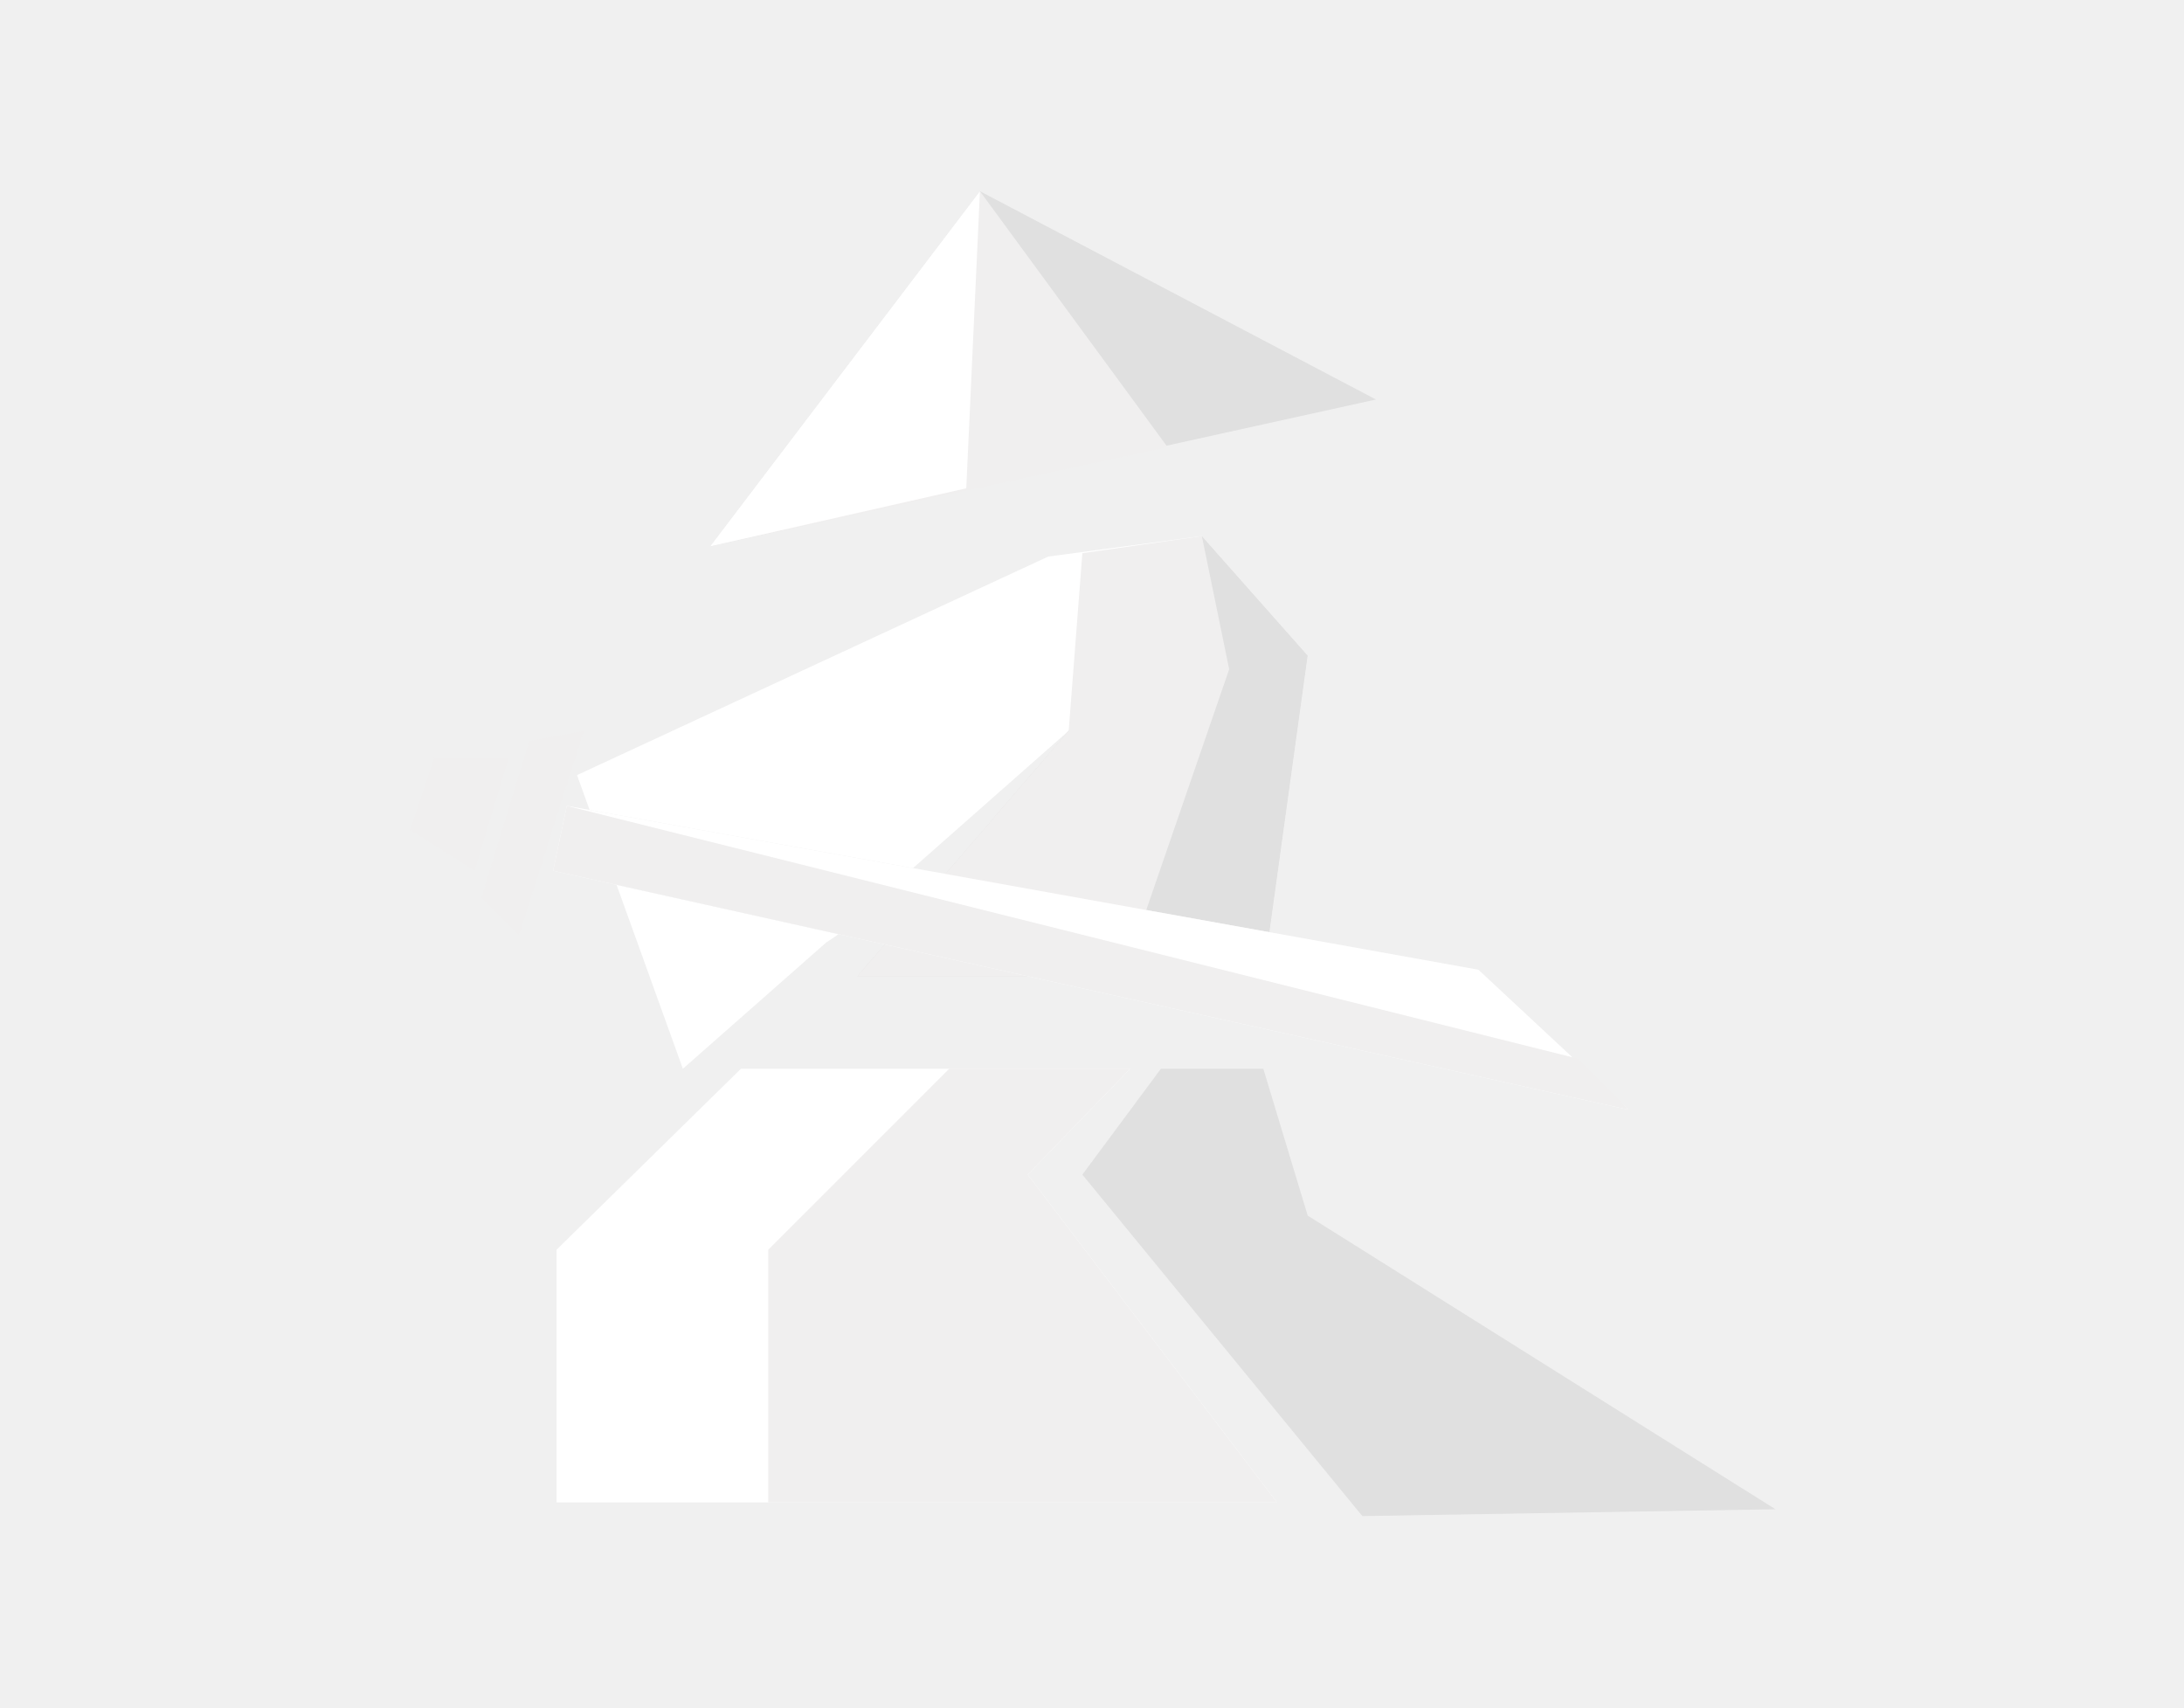
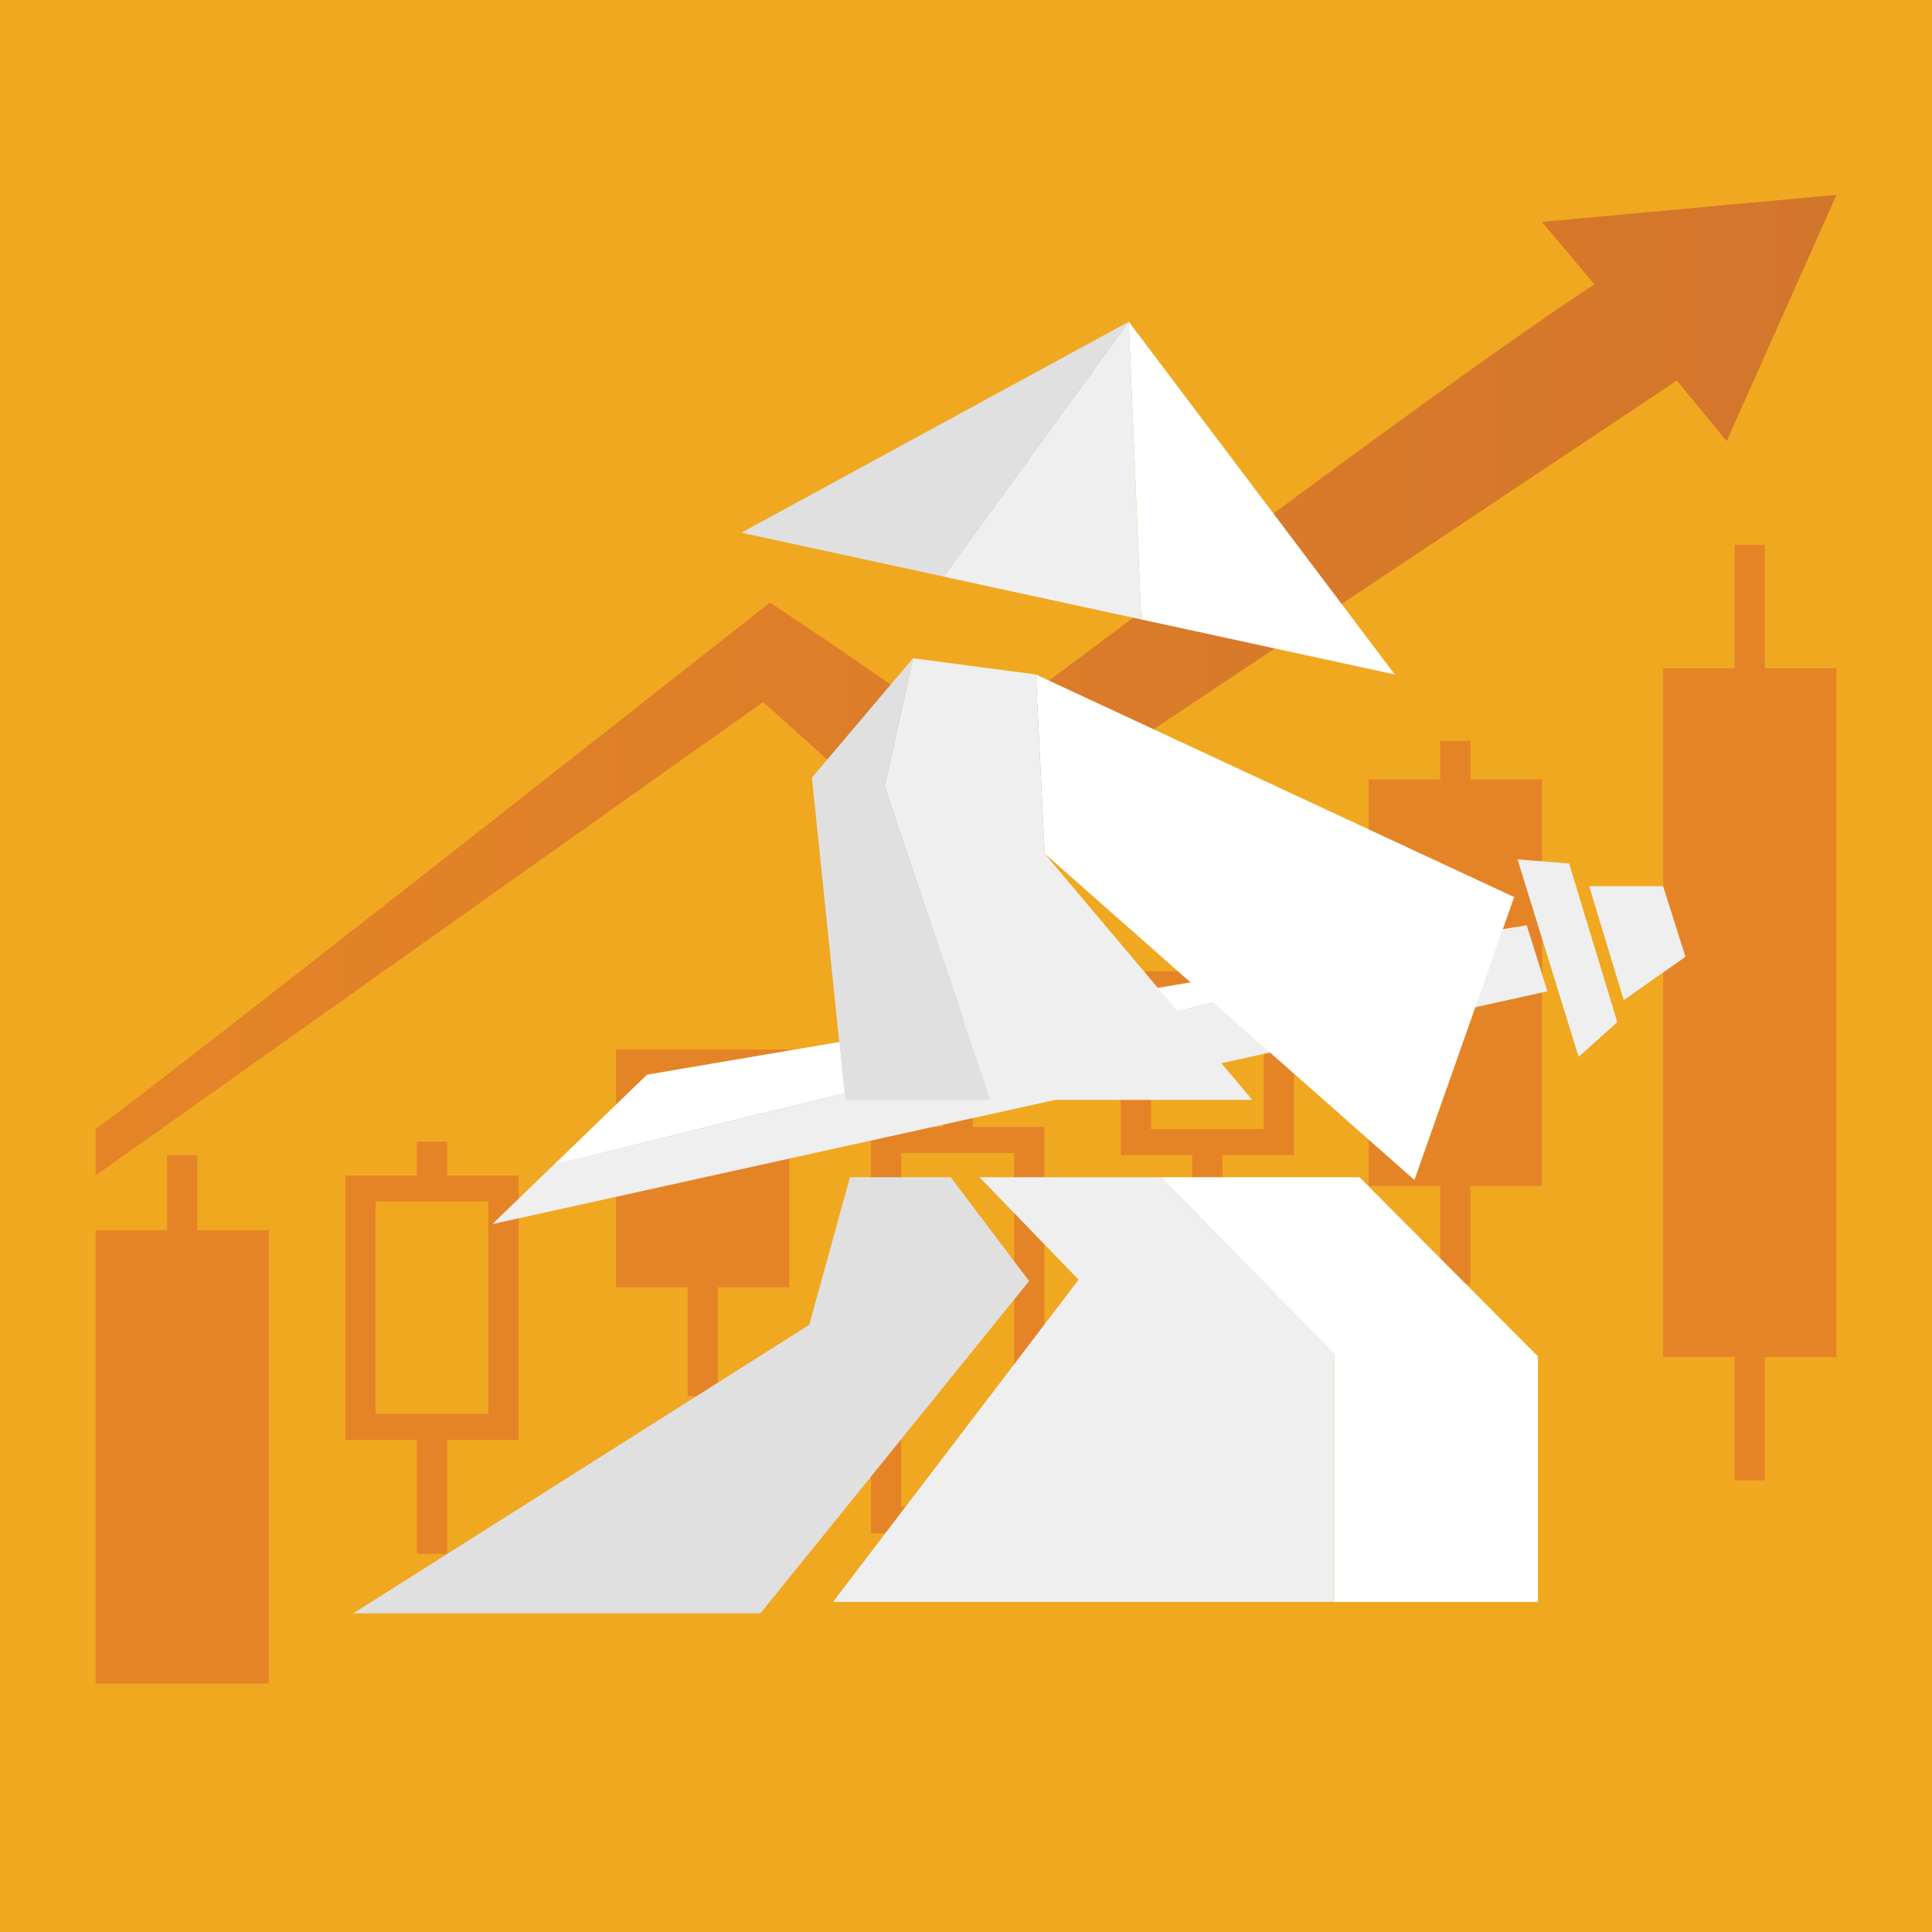
- <svg xmlns="http://www.w3.org/2000/svg" t="1558590683767" class="icon" style="" viewBox="0 0 1310 1024" version="1.1" p-id="1055" width="255.859" height="200">
+ <svg xmlns="http://www.w3.org/2000/svg" id="_图层_1" data-name="图层 1" viewBox="0 0 512 512">
  <defs>
-     <style type="text/css" />
+     <style>
+       .cls-1 {
+         fill: #fff;
+       }
+ 
+       .cls-2 {
+         fill: #e0e0e0;
+       }
+ 
+       .cls-3 {
+         fill: #e58427;
+       }
+ 
+       .cls-4 {
+         fill: url(#_未命名的渐变_44);
+       }
+ 
+       .cls-5 {
+         fill: #efefef;
+       }
+ 
+       .cls-6 {
+         fill: #f0a821;
+       }
+     </style>
+     <linearGradient id="_未命名的渐变_44" data-name="未命名的渐变 44" x1="25.32" y1="181.57" x2="486.68" y2="181.57" gradientUnits="userSpaceOnUse">
+       <stop offset="0" stop-color="#e58427" />
+       <stop offset="1" stop-color="#d3752b" />
+     </linearGradient>
  </defs>
-   <path d="M587.776 114.688L425.984 327.68l399.36-88.064z" fill="#E0E0E0" p-id="1056" />
-   <path d="M587.776 114.688L425.984 327.68l274.432-59.392z" fill="#F0EFEF" p-id="1057" />
-   <path d="M587.776 114.688L425.984 327.68l153.6-34.816zM628.736 333.824l-282.624 131.072 63.488 176.128 86.016-75.776 6.144-4.096 139.264-122.88-126.976 147.456H757.76l26.624-192.512-63.488-71.68z" fill="#FFFFFF" p-id="1058" />
-   <path d="M641.024 438.272l-126.976 147.456H757.76l26.624-192.512-63.488-71.68-26.624 47.104-14.336 20.48z" fill="#F0EFEF" p-id="1059" />
-   <path d="M641.024 438.272l-126.976 147.456H757.76l26.624-192.512-63.488-71.68-26.624 47.104-14.336 20.48z" fill="#E0E0E0" p-id="1060" />
-   <path d="M641.024 438.272l-126.976 147.456h159.744l63.488-184.32-16.384-79.872-71.68 10.24z" fill="#F0EFEF" p-id="1061" />
-   <path d="M444.416 641.024h233.472l-61.44 63.488 149.504 196.608H333.824v-151.552z" fill="#FFFFFF" p-id="1062" />
-   <path d="M569.344 641.024h108.544l-61.44 63.488 149.504 196.608H460.8v-151.552z" fill="#F0EFEF" p-id="1063" />
-   <path d="M696.32 641.024h61.44l26.624 88.064L1064.96 905.216l-247.808 4.096-167.936-204.8z" fill="#E0E0E0" p-id="1064" />
-   <path d="M245.76 497.664l14.336-43.008h45.056l-20.48 67.584zM288.768 538.624l28.672-94.208 32.768-6.144-38.912 122.88zM331.776 522.24l8.192-38.912 546.816 98.304 90.112 83.968z" fill="#F0EFEF" p-id="1065" />
-   <path d="M331.776 522.24l8.192-38.912 546.816 98.304 90.112 83.968z" fill="#FFFFFF" p-id="1066" />
-   <path d="M331.776 522.24l8.192-38.912L946.176 634.88l30.72 30.72z" fill="#F0EFEF" p-id="1067" />
+   <rect class="cls-6" width="512" height="512" />
+   <g>
+     <path class="cls-4" d="m408.66,58.81l13.88,16.56c-46.29,30.27-154.75,113.31-166.53,121.01-10.17-9.14-51.98-36.69-51.98-36.69,0,0-162.42,127.98-178.7,139.52v12.3c24.96-17.7,163.65-116.06,176.92-125.47,10.45,9.38,48.7,43.72,48.7,43.72l193.44-128.92,13.2,16.06,29.11-65.27-78.02,7.17Z" />
+     <g>
+       <polygon class="cls-3" points="163.25 341.16 182.22 341.16 182.22 370 190.23 370 190.23 341.16 209.19 341.16 209.19 278.12 163.25 278.12 163.25 341.16" />
+       <path class="cls-3" d="m486.68,177.1h-18.97v-32.69h-8.01v32.69h-18.96v182.54h18.96v32.69h8.01v-32.69h18.97v-182.54Z" />
+       <polygon class="cls-3" points="52.3 306.15 44.29 306.15 44.29 326.02 25.32 326.02 25.32 446.17 71.26 446.17 71.26 326.02 52.3 326.02 52.3 306.15" />
+       <path class="cls-3" d="m118.48,302.53h-8.01v9h-18.97v70.07h18.97v30.18h8.01v-30.18h18.97v-70.07h-18.97v-9Zm10.95,72.13h-29.92v-56.19h29.92v56.19Z" />
+       <path class="cls-3" d="m257.8,264.28h-8.01v34.36h-18.97v107.71h45.94v-107.71h-18.97v-34.36Zm10.96,135.13h-29.92v-93.83h29.92v93.83Z" />
+       <path class="cls-3" d="m323.98,246.77h-8.01v10.64h-18.96v48.74h18.96v25.82h8.01v-25.82h18.97v-48.74h-18.97v-10.64Zm10.96,52.44h-29.92v-34.86h29.92v34.86Z" />
+       <polygon class="cls-3" points="389.69 196.38 381.68 196.38 381.68 206.55 362.72 206.55 362.72 314.27 381.68 314.27 381.68 340.36 389.69 340.36 389.69 314.27 408.66 314.27 408.66 206.55 389.69 206.55 389.69 196.38" />
+     </g>
+   </g>
+   <g>
+     <polygon class="cls-1" points="299.14 85.26 302.43 164.16 369.63 178.74 299.14 85.26" />
+     <polygon class="cls-5" points="250.07 152.79 250.07 152.81 302.43 164.16 299.14 85.26 250.07 152.79" />
+     <polygon class="cls-2" points="196.48 141.17 250.07 152.79 299.14 85.26 196.48 141.17" />
+     <polygon class="cls-5" points="440.74 234.85 446.67 253.55 430.31 265.05 421.14 234.85 440.74 234.85" />
+     <polygon class="cls-5" points="415.84 228.83 428.6 270.9 418.35 280.07 402.17 227.75 415.84 228.83" />
+     <polygon class="cls-5" points="130.5 324.39 410.09 262.71 404.59 245.2 146.79 308.65 146.77 308.65 130.5 324.39" />
+     <polygon class="cls-1" points="146.79 308.65 404.59 245.2 171.48 284.79 146.79 308.65" />
+     <polygon class="cls-5" points="220.75 424.53 353.62 424.53 353.62 358.92 307.6 311.98 259.58 311.98 285.84 339.13 220.75 424.53" />
+     <polygon class="cls-1" points="307.6 311.98 353.62 358.92 353.62 424.53 407.57 424.53 407.57 359.46 360.28 311.98 307.6 311.98" />
+     <polygon class="cls-2" points="251.95 311.98 272.72 339.49 201.52 427.55 93.64 427.55 214.46 351.09 225.25 311.98 251.95 311.98" />
+     <polygon class="cls-1" points="274.51 178.74 276.85 226.22 374.84 312.71 401.26 237.73 274.51 178.74" />
+     <polygon class="cls-5" points="234.42 208.41 262.46 291.49 331.87 291.49 276.85 226.22 274.51 178.74 241.97 174.44 234.42 208.41" />
+     <polygon class="cls-2" points="215.17 206.08 224 291.49 262.46 291.49 234.42 208.41 241.97 174.44 215.17 206.08" />
+   </g>
</svg>
